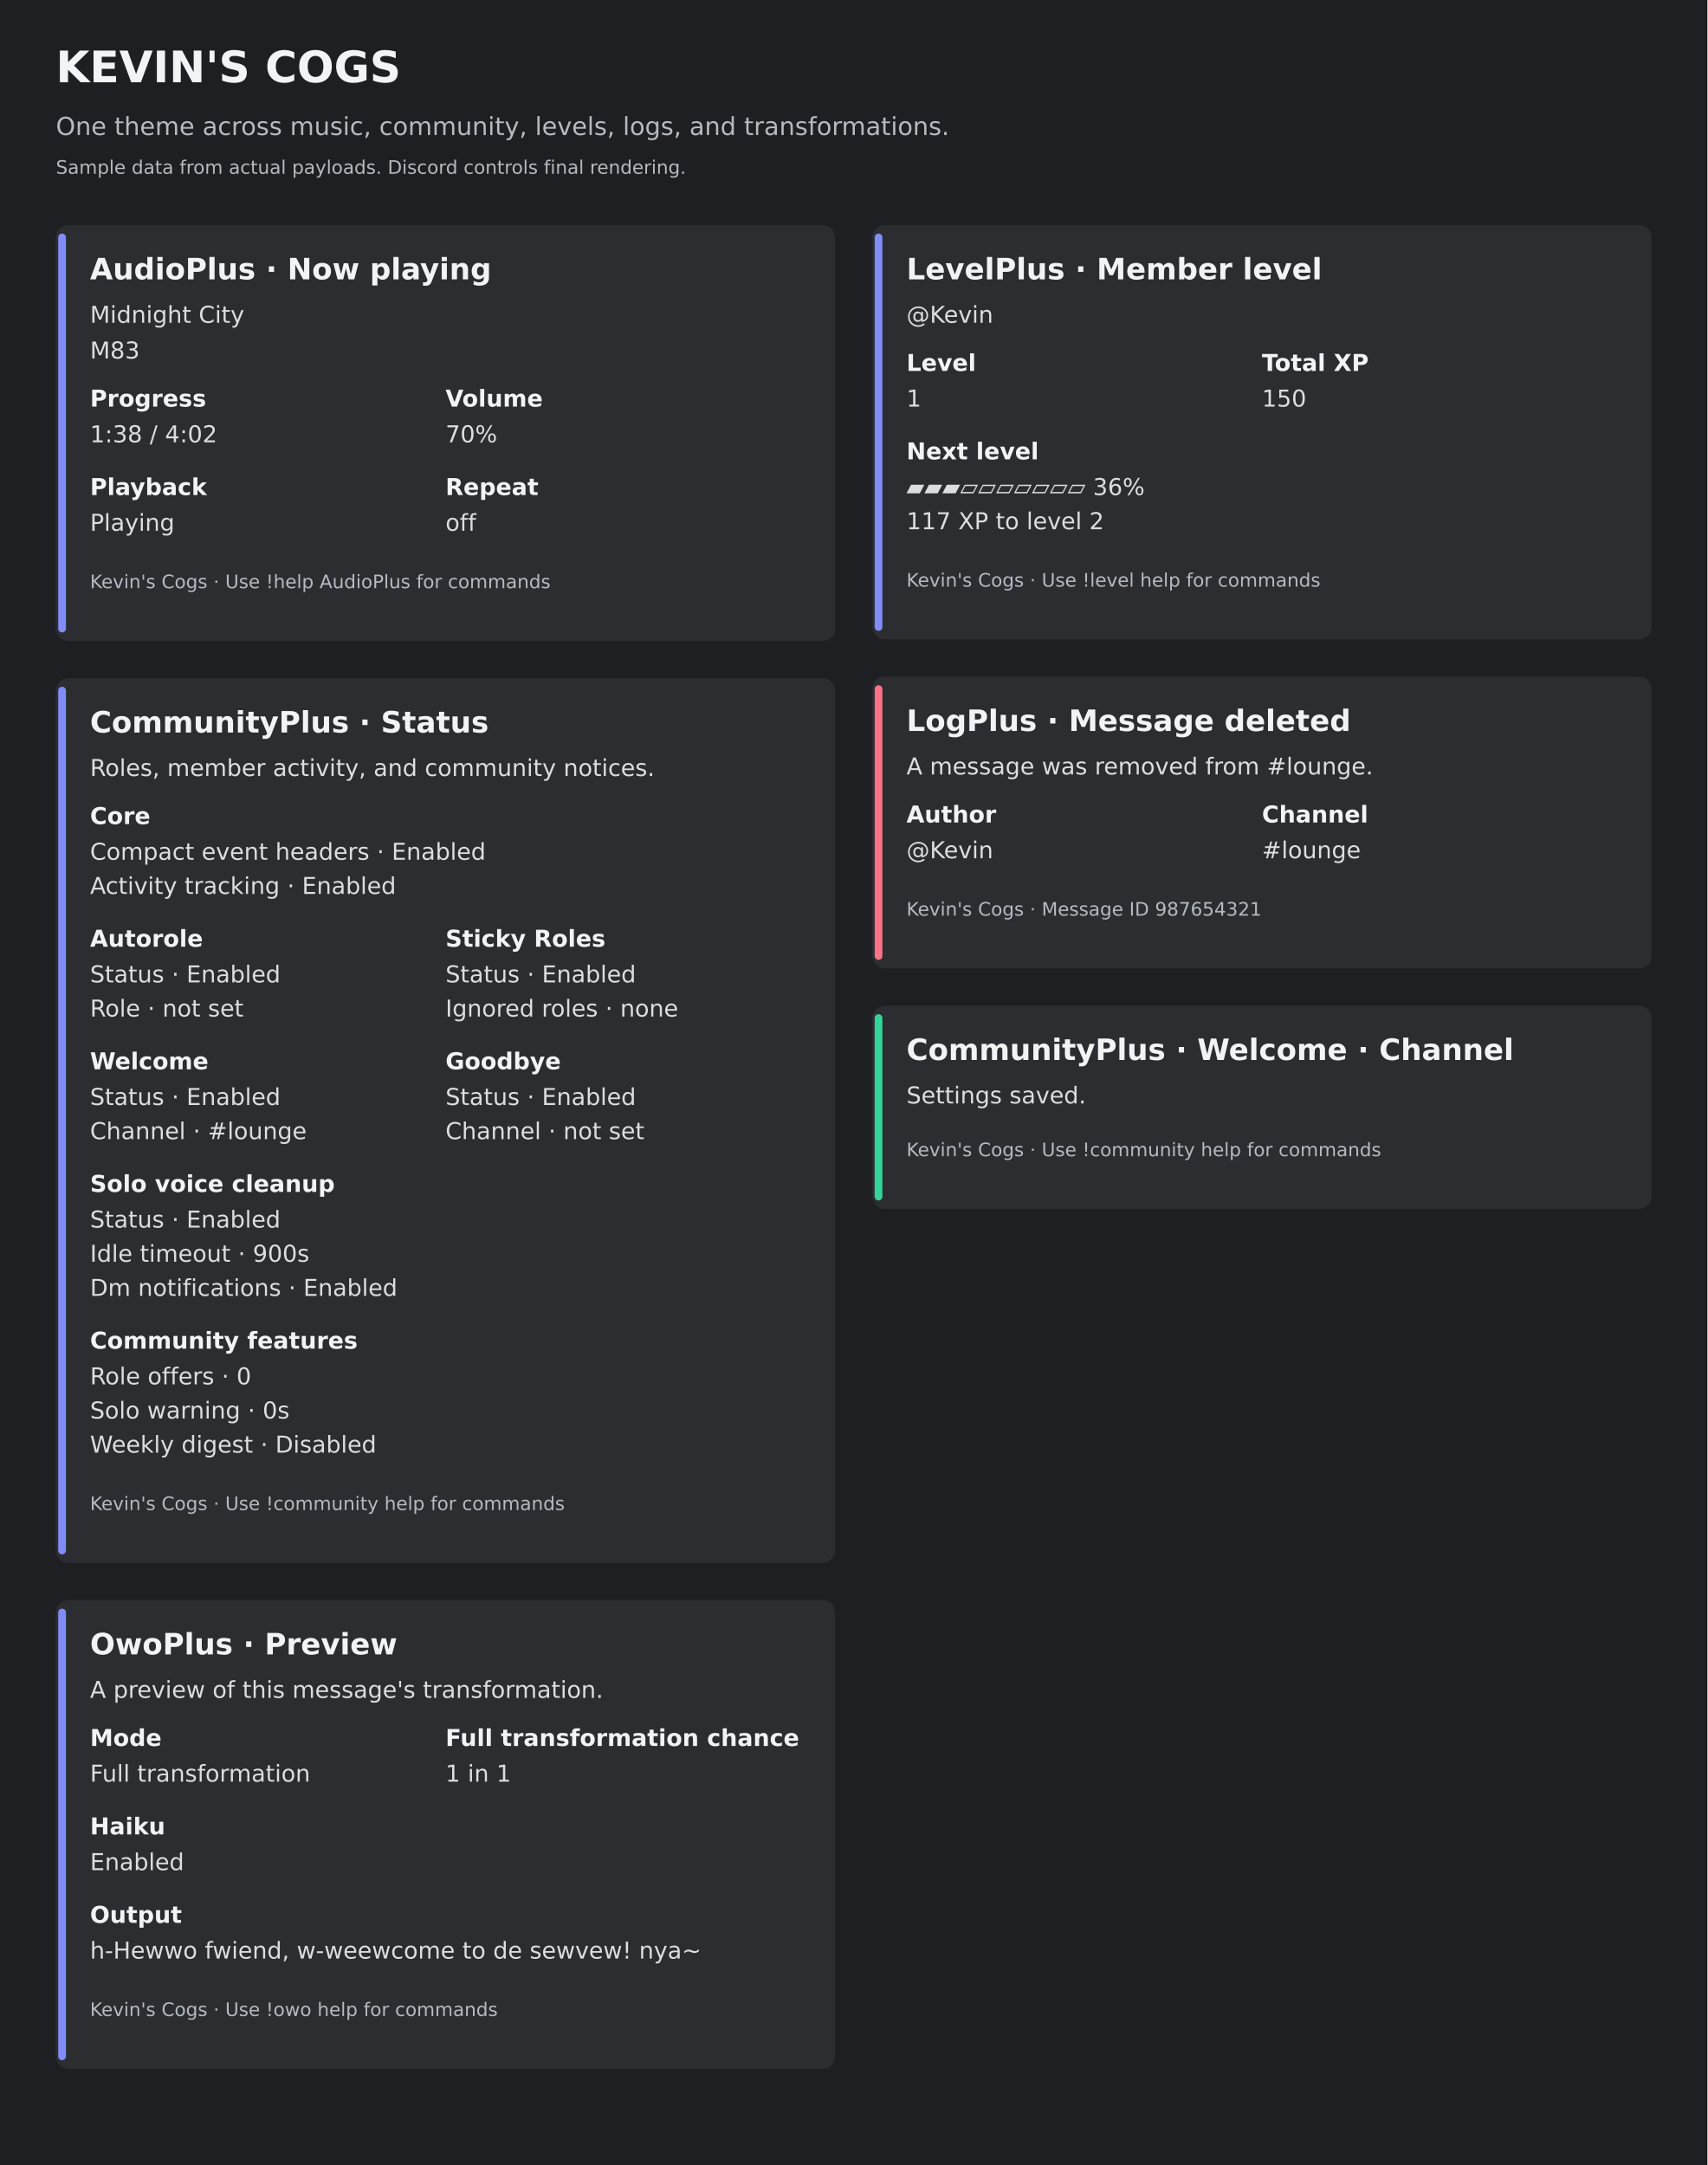
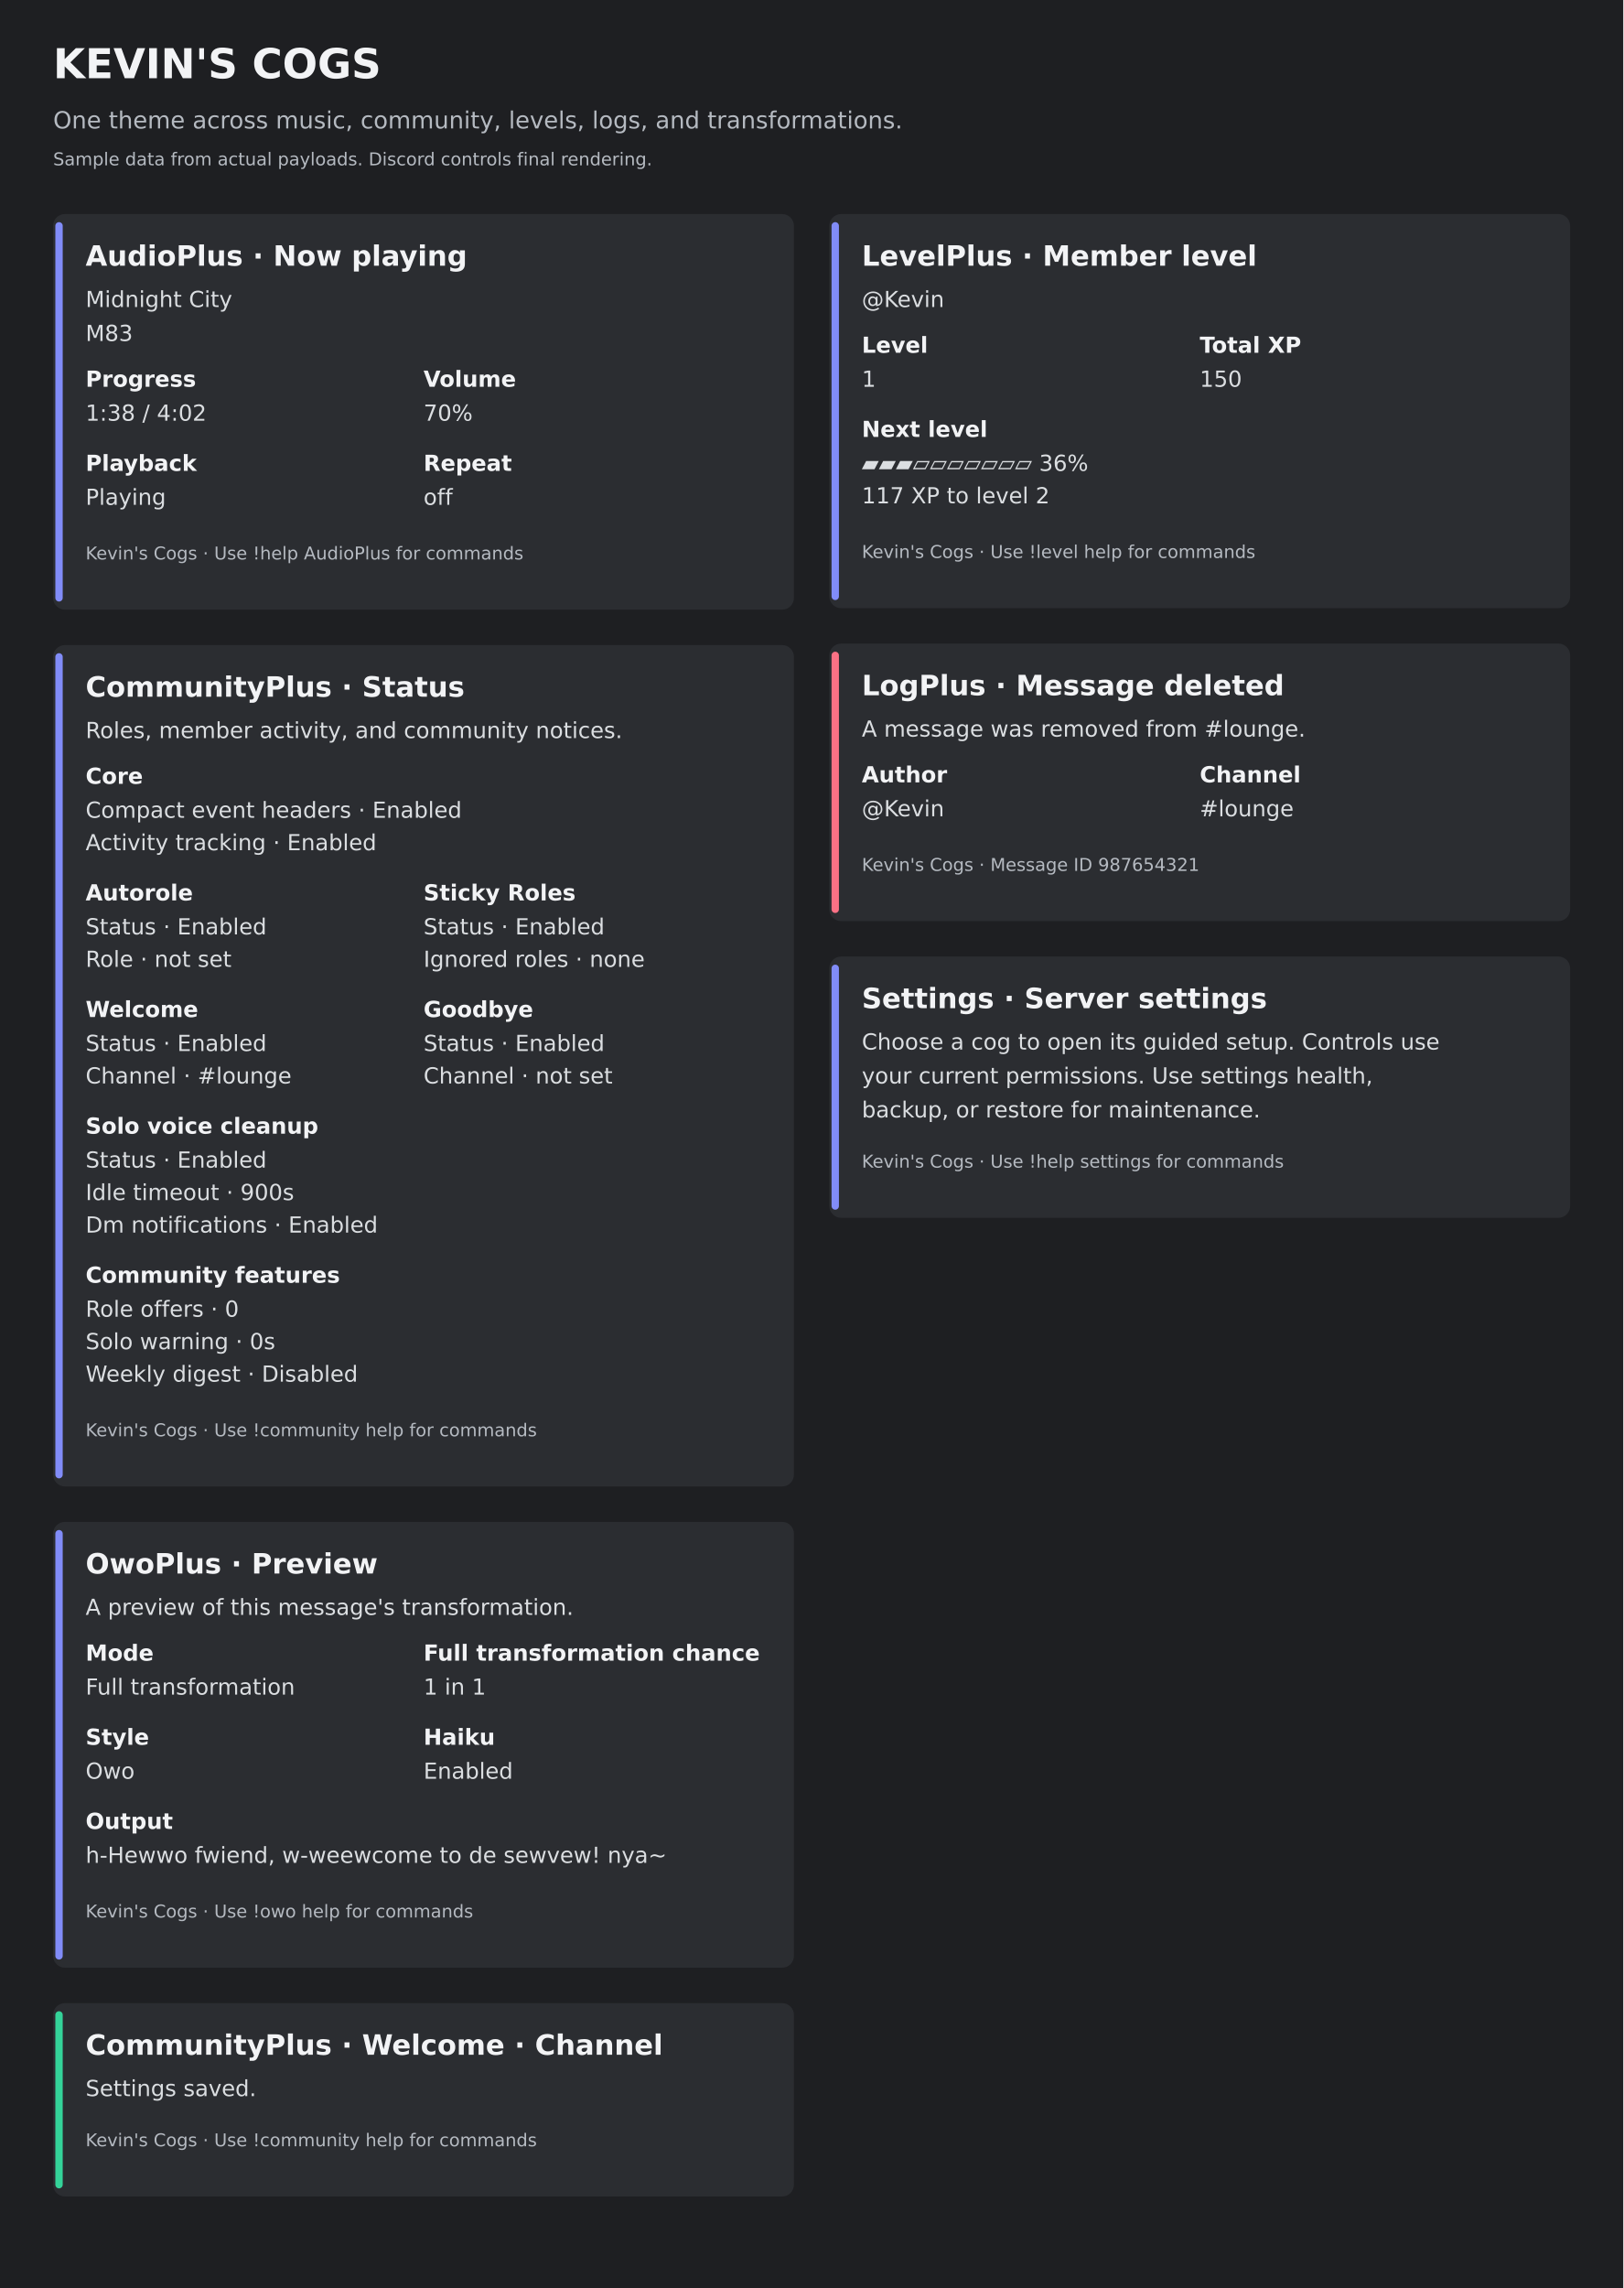
- <svg xmlns="http://www.w3.org/2000/svg" width="1100" height="1395" viewBox="0 0 1100 1395">
-   <rect width="1100" height="1395" fill="#1E1F22" />
+ <svg xmlns="http://www.w3.org/2000/svg" width="1100" height="1550" viewBox="0 0 1100 1550">
+   <rect width="1100" height="1550" fill="#1E1F22" />
  <g font-family="DejaVu Sans, sans-serif">
    <text x="36" y="53" font-size="28" fill="#F2F3F5" font-weight="700">KEVIN'S COGS</text>
    <text x="36" y="87" font-size="16" fill="#B5BAC1" font-weight="400">One theme across music, community, levels, logs, and transformations.</text>
    <text x="36" y="112" font-size="12" fill="#B5BAC1" font-weight="400">Sample data from actual payloads. Discord controls final rendering.</text>
    <rect x="36" y="145" width="502" height="268" rx="8" fill="#2B2D31" />
    <path d="M40 153 V405" stroke="#818CF8" stroke-width="5" stroke-linecap="round" />
    <text x="58" y="180" font-size="19" fill="#F2F3F5" font-weight="700">AudioPlus · Now playing</text>
    <text x="58" y="208" font-size="15" fill="#DBDEE1" font-weight="400">Midnight City</text>
    <text x="58" y="231" font-size="15" fill="#DBDEE1" font-weight="400">M83</text>
    <text x="58" y="262" font-size="15" fill="#F2F3F5" font-weight="700">Progress</text>
    <text x="58" y="285" font-size="15" fill="#DBDEE1" font-weight="400">1:38 / 4:02</text>
    <text x="287" y="262" font-size="15" fill="#F2F3F5" font-weight="700">Volume</text>
    <text x="287" y="285" font-size="15" fill="#DBDEE1" font-weight="400">70%</text>
    <text x="58" y="319" font-size="15" fill="#F2F3F5" font-weight="700">Playback</text>
    <text x="58" y="342" font-size="15" fill="#DBDEE1" font-weight="400">Playing</text>
    <text x="287" y="319" font-size="15" fill="#F2F3F5" font-weight="700">Repeat</text>
    <text x="287" y="342" font-size="15" fill="#DBDEE1" font-weight="400">off</text>
    <text x="58" y="379" font-size="12" fill="#B5BAC1" font-weight="400">Kevin's Cogs · Use !help AudioPlus for commands</text>
    <rect x="562" y="145" width="502" height="267" rx="8" fill="#2B2D31" />
    <path d="M566 153 V404" stroke="#818CF8" stroke-width="5" stroke-linecap="round" />
    <text x="584" y="180" font-size="19" fill="#F2F3F5" font-weight="700">LevelPlus · Member level</text>
    <text x="584" y="208" font-size="15" fill="#DBDEE1" font-weight="400">@Kevin</text>
    <text x="584" y="239" font-size="15" fill="#F2F3F5" font-weight="700">Level</text>
    <text x="584" y="262" font-size="15" fill="#DBDEE1" font-weight="400">1</text>
    <text x="813" y="239" font-size="15" fill="#F2F3F5" font-weight="700">Total XP</text>
    <text x="813" y="262" font-size="15" fill="#DBDEE1" font-weight="400">150</text>
    <text x="584" y="296" font-size="15" fill="#F2F3F5" font-weight="700">Next level</text>
    <text x="584" y="319" font-size="15" fill="#DBDEE1" font-weight="400">▰▰▰▱▱▱▱▱▱▱ 36%</text>
    <text x="584" y="341" font-size="15" fill="#DBDEE1" font-weight="400">117 XP to level 2</text>
    <text x="584" y="378" font-size="12" fill="#B5BAC1" font-weight="400">Kevin's Cogs · Use !level help for commands</text>
    <rect x="36" y="437" width="502" height="570" rx="8" fill="#2B2D31" />
    <path d="M40 445 V999" stroke="#818CF8" stroke-width="5" stroke-linecap="round" />
    <text x="58" y="472" font-size="19" fill="#F2F3F5" font-weight="700">CommunityPlus · Status</text>
    <text x="58" y="500" font-size="15" fill="#DBDEE1" font-weight="400">Roles, member activity, and community notices.</text>
    <text x="58" y="531" font-size="15" fill="#F2F3F5" font-weight="700">Core</text>
    <text x="58" y="554" font-size="15" fill="#DBDEE1" font-weight="400">Compact event headers · Enabled</text>
    <text x="58" y="576" font-size="15" fill="#DBDEE1" font-weight="400">Activity tracking · Enabled</text>
    <text x="58" y="610" font-size="15" fill="#F2F3F5" font-weight="700">Autorole</text>
    <text x="58" y="633" font-size="15" fill="#DBDEE1" font-weight="400">Status · Enabled</text>
    <text x="58" y="655" font-size="15" fill="#DBDEE1" font-weight="400">Role · not set</text>
    <text x="287" y="610" font-size="15" fill="#F2F3F5" font-weight="700">Sticky Roles</text>
    <text x="287" y="633" font-size="15" fill="#DBDEE1" font-weight="400">Status · Enabled</text>
    <text x="287" y="655" font-size="15" fill="#DBDEE1" font-weight="400">Ignored roles · none</text>
    <text x="58" y="689" font-size="15" fill="#F2F3F5" font-weight="700">Welcome</text>
    <text x="58" y="712" font-size="15" fill="#DBDEE1" font-weight="400">Status · Enabled</text>
    <text x="58" y="734" font-size="15" fill="#DBDEE1" font-weight="400">Channel · #lounge</text>
    <text x="287" y="689" font-size="15" fill="#F2F3F5" font-weight="700">Goodbye</text>
    <text x="287" y="712" font-size="15" fill="#DBDEE1" font-weight="400">Status · Enabled</text>
    <text x="287" y="734" font-size="15" fill="#DBDEE1" font-weight="400">Channel · not set</text>
    <text x="58" y="768" font-size="15" fill="#F2F3F5" font-weight="700">Solo voice cleanup</text>
    <text x="58" y="791" font-size="15" fill="#DBDEE1" font-weight="400">Status · Enabled</text>
    <text x="58" y="813" font-size="15" fill="#DBDEE1" font-weight="400">Idle timeout · 900s</text>
    <text x="58" y="835" font-size="15" fill="#DBDEE1" font-weight="400">Dm notifications · Enabled</text>
    <text x="58" y="869" font-size="15" fill="#F2F3F5" font-weight="700">Community features</text>
    <text x="58" y="892" font-size="15" fill="#DBDEE1" font-weight="400">Role offers · 0</text>
    <text x="58" y="914" font-size="15" fill="#DBDEE1" font-weight="400">Solo warning · 0s</text>
    <text x="58" y="936" font-size="15" fill="#DBDEE1" font-weight="400">Weekly digest · Disabled</text>
    <text x="58" y="973" font-size="12" fill="#B5BAC1" font-weight="400">Kevin's Cogs · Use !community help for commands</text>
    <rect x="562" y="436" width="502" height="188" rx="8" fill="#2B2D31" />
    <path d="M566 444 V616" stroke="#FB7185" stroke-width="5" stroke-linecap="round" />
    <text x="584" y="471" font-size="19" fill="#F2F3F5" font-weight="700">LogPlus · Message deleted</text>
    <text x="584" y="499" font-size="15" fill="#DBDEE1" font-weight="400">A message was removed from #lounge.</text>
    <text x="584" y="530" font-size="15" fill="#F2F3F5" font-weight="700">Author</text>
    <text x="584" y="553" font-size="15" fill="#DBDEE1" font-weight="400">@Kevin</text>
    <text x="813" y="530" font-size="15" fill="#F2F3F5" font-weight="700">Channel</text>
    <text x="813" y="553" font-size="15" fill="#DBDEE1" font-weight="400">#lounge</text>
    <text x="584" y="590" font-size="12" fill="#B5BAC1" font-weight="400">Kevin's Cogs · Message ID 987654321</text>
    <rect x="36" y="1031" width="502" height="302" rx="8" fill="#2B2D31" />
    <path d="M40 1039 V1325" stroke="#818CF8" stroke-width="5" stroke-linecap="round" />
    <text x="58" y="1066" font-size="19" fill="#F2F3F5" font-weight="700">OwoPlus · Preview</text>
    <text x="58" y="1094" font-size="15" fill="#DBDEE1" font-weight="400">A preview of this message's transformation.</text>
    <text x="58" y="1125" font-size="15" fill="#F2F3F5" font-weight="700">Mode</text>
    <text x="58" y="1148" font-size="15" fill="#DBDEE1" font-weight="400">Full transformation</text>
    <text x="287" y="1125" font-size="15" fill="#F2F3F5" font-weight="700">Full transformation chance</text>
    <text x="287" y="1148" font-size="15" fill="#DBDEE1" font-weight="400">1 in 1</text>
-     <text x="58" y="1182" font-size="15" fill="#F2F3F5" font-weight="700">Haiku</text>
-     <text x="58" y="1205" font-size="15" fill="#DBDEE1" font-weight="400">Enabled</text>
+     <text x="58" y="1182" font-size="15" fill="#F2F3F5" font-weight="700">Style</text>
+     <text x="58" y="1205" font-size="15" fill="#DBDEE1" font-weight="400">Owo</text>
+     <text x="287" y="1182" font-size="15" fill="#F2F3F5" font-weight="700">Haiku</text>
+     <text x="287" y="1205" font-size="15" fill="#DBDEE1" font-weight="400">Enabled</text>
    <text x="58" y="1239" font-size="15" fill="#F2F3F5" font-weight="700">Output</text>
    <text x="58" y="1262" font-size="15" fill="#DBDEE1" font-weight="400">h-Hewwo fwiend, w-weewcome to de sewvew! nya~</text>
    <text x="58" y="1299" font-size="12" fill="#B5BAC1" font-weight="400">Kevin's Cogs · Use !owo help for commands</text>
-     <rect x="562" y="648" width="502" height="131" rx="8" fill="#2B2D31" />
-     <path d="M566 656 V771" stroke="#34D399" stroke-width="5" stroke-linecap="round" />
-     <text x="584" y="683" font-size="19" fill="#F2F3F5" font-weight="700">CommunityPlus · Welcome · Channel</text>
-     <text x="584" y="711" font-size="15" fill="#DBDEE1" font-weight="400">Settings saved.</text>
-     <text x="584" y="745" font-size="12" fill="#B5BAC1" font-weight="400">Kevin's Cogs · Use !community help for commands</text>
+     <rect x="562" y="648" width="502" height="177" rx="8" fill="#2B2D31" />
+     <path d="M566 656 V817" stroke="#818CF8" stroke-width="5" stroke-linecap="round" />
+     <text x="584" y="683" font-size="19" fill="#F2F3F5" font-weight="700">Settings · Server settings</text>
+     <text x="584" y="711" font-size="15" fill="#DBDEE1" font-weight="400">Choose a cog to open its guided setup. Controls use</text>
+     <text x="584" y="734" font-size="15" fill="#DBDEE1" font-weight="400">your current permissions. Use settings health,</text>
+     <text x="584" y="757" font-size="15" fill="#DBDEE1" font-weight="400">backup, or restore for maintenance.</text>
+     <text x="584" y="791" font-size="12" fill="#B5BAC1" font-weight="400">Kevin's Cogs · Use !help settings for commands</text>
+     <rect x="36" y="1357" width="502" height="131" rx="8" fill="#2B2D31" />
+     <path d="M40 1365 V1480" stroke="#34D399" stroke-width="5" stroke-linecap="round" />
+     <text x="58" y="1392" font-size="19" fill="#F2F3F5" font-weight="700">CommunityPlus · Welcome · Channel</text>
+     <text x="58" y="1420" font-size="15" fill="#DBDEE1" font-weight="400">Settings saved.</text>
+     <text x="58" y="1454" font-size="12" fill="#B5BAC1" font-weight="400">Kevin's Cogs · Use !community help for commands</text>
  </g>
</svg>
